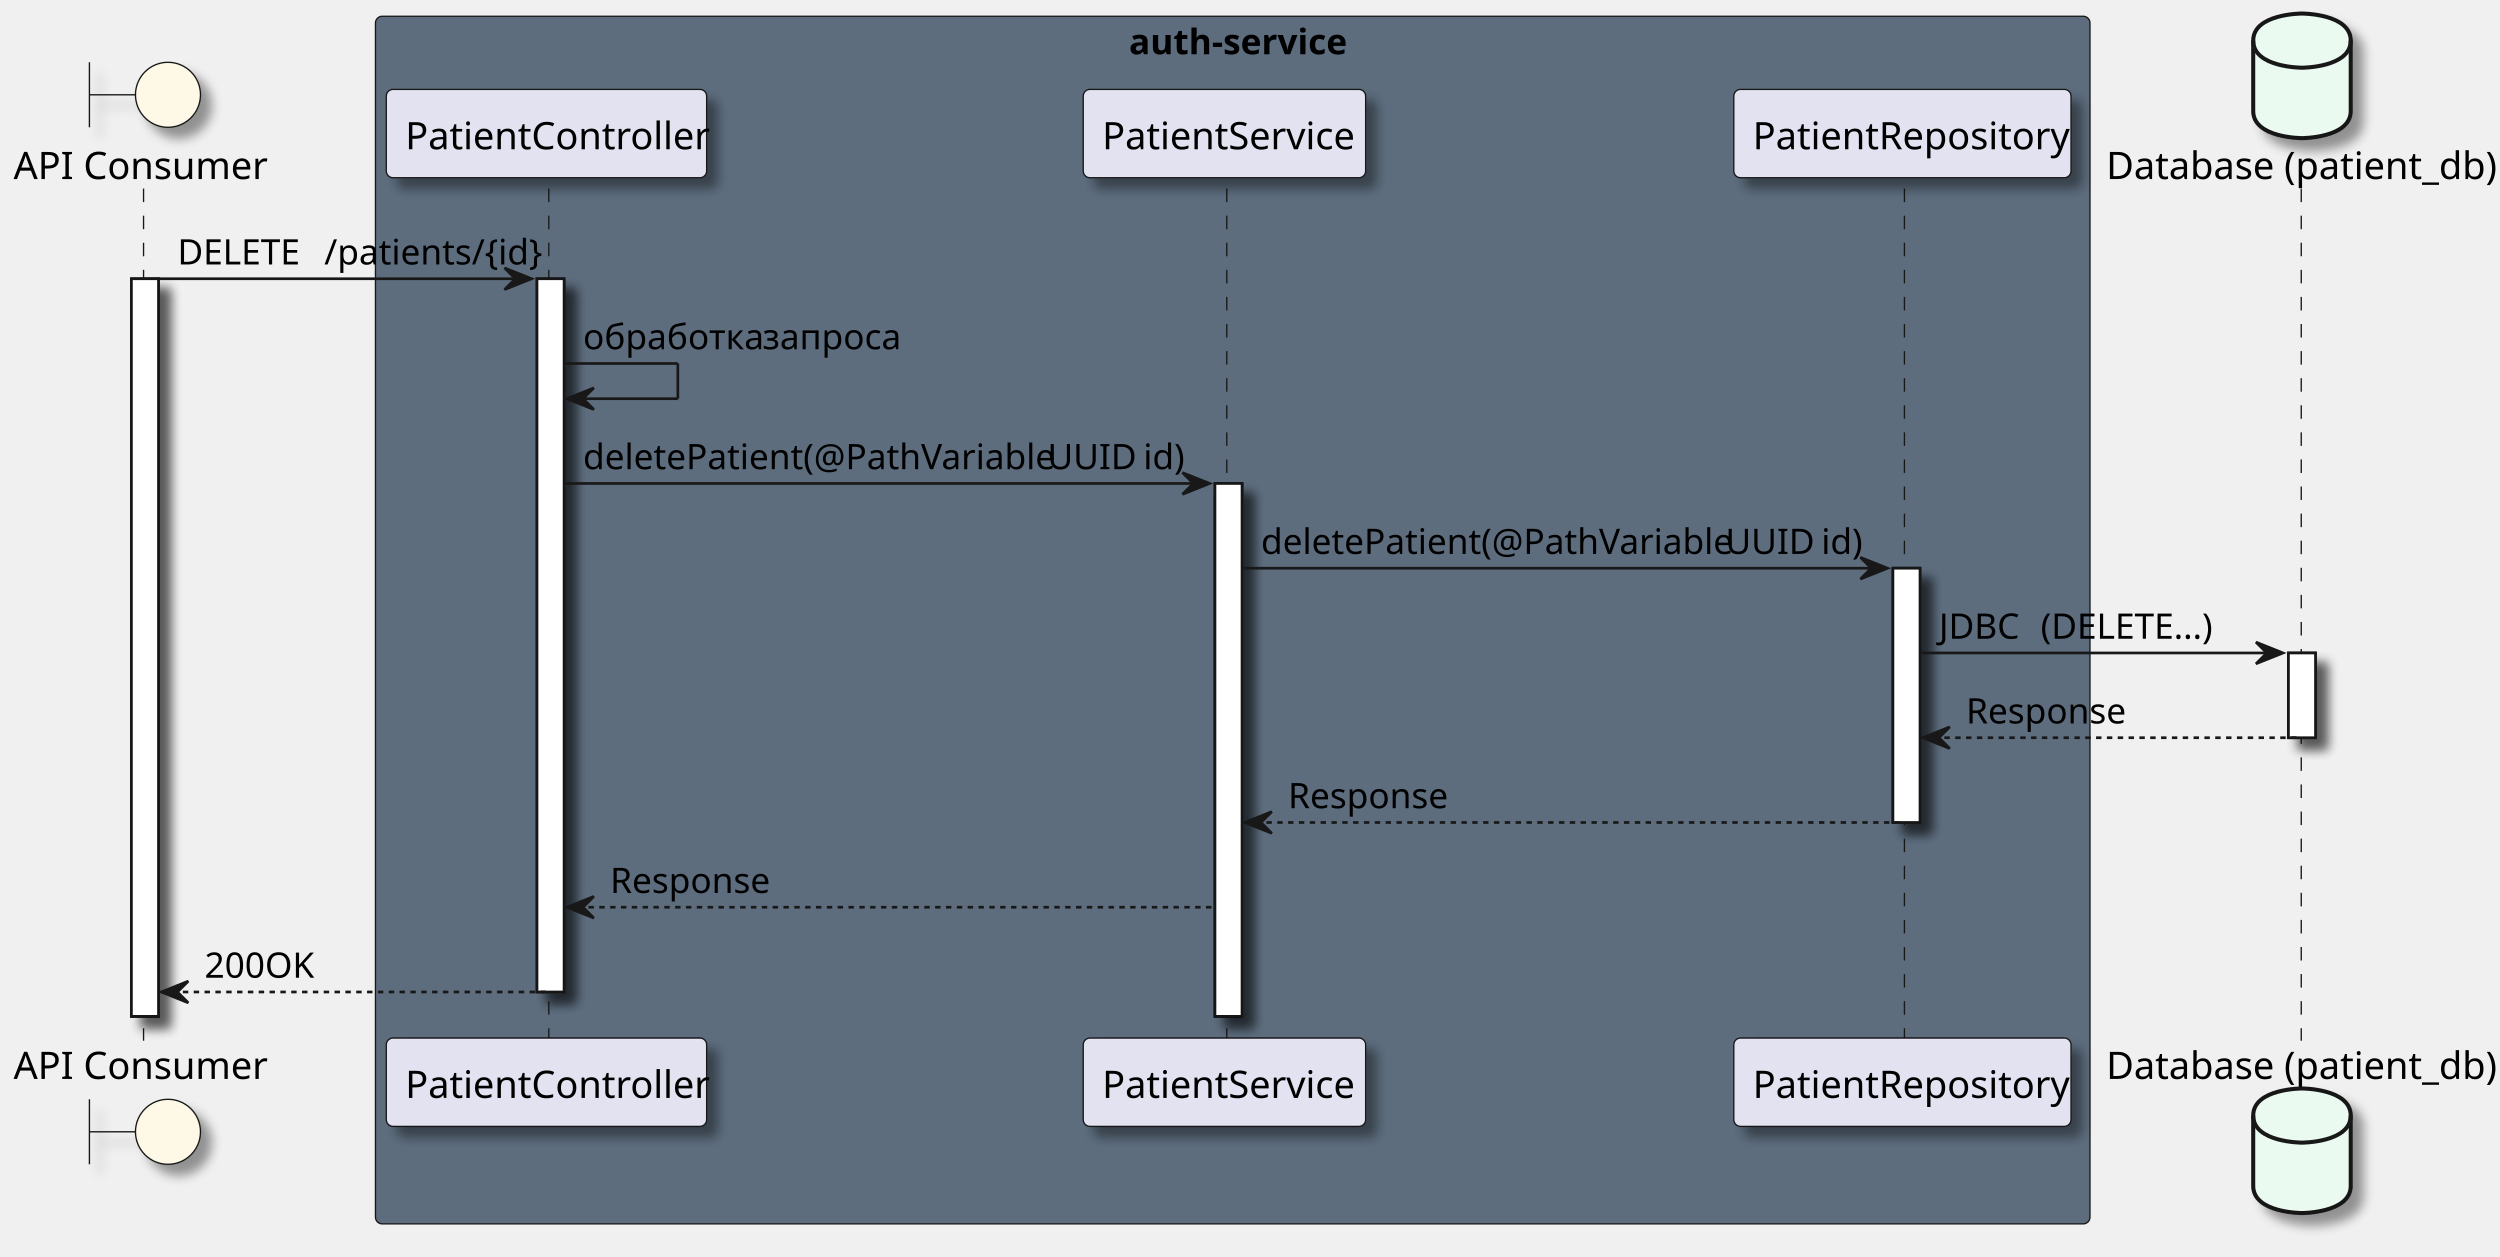
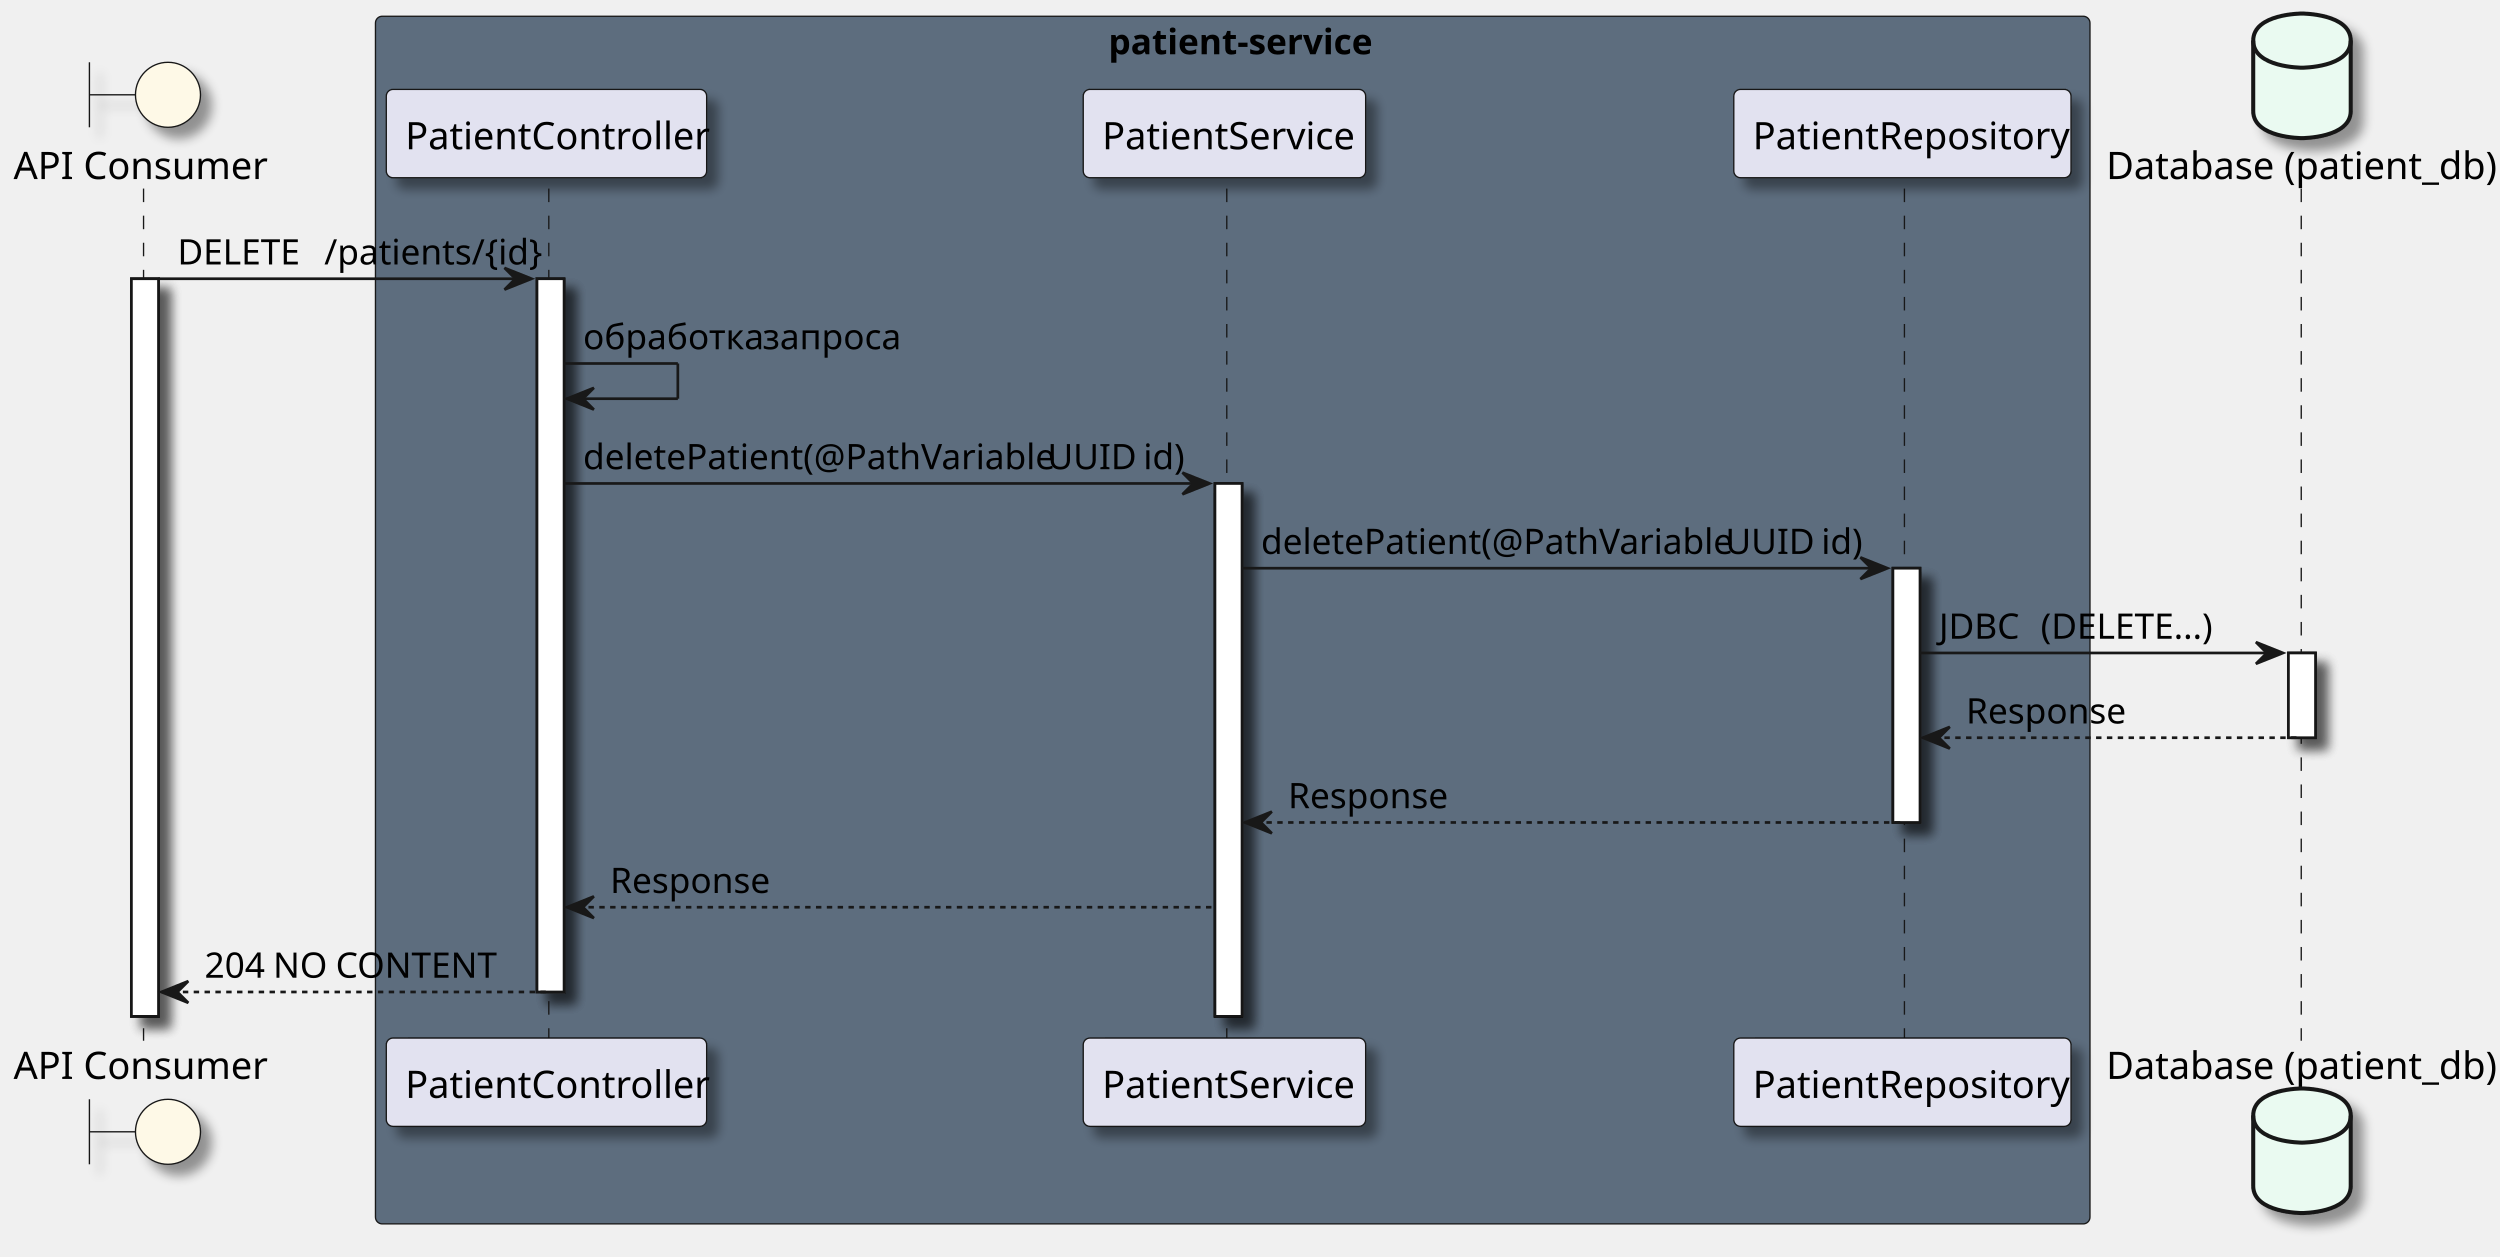
<svg xmlns="http://www.w3.org/2000/svg" contentStyleType="text/css" height="464px" preserveAspectRatio="none" style="width:923px;height:464px;background:#FFFFFF;" version="1.1" viewBox="0 0 923 464" width="923px" zoomAndPan="magnify">
  <defs>
-     <filter height="300%" id="f1a6r6fupmj8d8" width="300%" x="-1" y="-1">
+     <filter height="300%" id="fny48k5fad1ir" width="300%" x="-1" y="-1">
      <feGaussianBlur result="blurOut" stdDeviation="2.0" />
      <feColorMatrix in="blurOut" result="blurOut2" type="matrix" values="0 0 0 0 0 0 0 0 0 0 0 0 0 0 0 0 0 0 .4 0" />
      <feOffset dx="4.0" dy="4.0" in="blurOut2" result="blurOut3" />
      <feBlend in="SourceGraphic" in2="blurOut3" mode="normal" />
    </filter>
  </defs>
  <g>
    <rect fill="#5D6D7E" height="445.861" rx="2.5" ry="2.5" style="stroke:#181818;stroke-width:0.5;" width="632.999" x="138.62" y="6" />
-     <text fill="#000000" font-family="sans-serif" font-size="13" font-weight="bold" lengthAdjust="spacing" textLength="76.591" x="416.824" y="20.028">auth-service</text>
-     <rect fill="#FFFFFF" filter="url(#f1a6r6fupmj8d8)" height="272.328" style="stroke:#181818;stroke-width:1.0;" width="10" x="48.517" y="102.912" />
-     <rect fill="#FFFFFF" filter="url(#f1a6r6fupmj8d8)" height="263.328" style="stroke:#181818;stroke-width:1.0;" width="10" x="198.258" y="102.912" />
-     <rect fill="#FFFFFF" filter="url(#f1a6r6fupmj8d8)" height="196.746" style="stroke:#181818;stroke-width:1.0;" width="10" x="448.562" y="178.494" />
-     <rect fill="#FFFFFF" filter="url(#f1a6r6fupmj8d8)" height="93.873" style="stroke:#181818;stroke-width:1.0;" width="10" x="698.867" y="209.785" />
-     <rect fill="#FFFFFF" filter="url(#f1a6r6fupmj8d8)" height="31.291" style="stroke:#181818;stroke-width:1.0;" width="10" x="844.887" y="241.076" />
+     <text fill="#000000" font-family="sans-serif" font-size="13" font-weight="bold" lengthAdjust="spacing" textLength="91.762" x="409.238" y="20.028">patient-service</text>
+     <rect fill="#FFFFFF" filter="url(#fny48k5fad1ir)" height="272.328" style="stroke:#181818;stroke-width:1.0;" width="10" x="48.517" y="102.912" />
+     <rect fill="#FFFFFF" filter="url(#fny48k5fad1ir)" height="263.328" style="stroke:#181818;stroke-width:1.0;" width="10" x="198.258" y="102.912" />
+     <rect fill="#FFFFFF" filter="url(#fny48k5fad1ir)" height="196.746" style="stroke:#181818;stroke-width:1.0;" width="10" x="448.562" y="178.494" />
+     <rect fill="#FFFFFF" filter="url(#fny48k5fad1ir)" height="93.873" style="stroke:#181818;stroke-width:1.0;" width="10" x="698.867" y="209.785" />
+     <rect fill="#FFFFFF" filter="url(#fny48k5fad1ir)" height="31.291" style="stroke:#181818;stroke-width:1.0;" width="10" x="844.887" y="241.076" />
    <line style="stroke:#181818;stroke-width:0.5;stroke-dasharray:5.0,5.0;" x1="53" x2="53" y1="69.621" y2="384.24" />
    <line style="stroke:#181818;stroke-width:0.5;stroke-dasharray:5.0,5.0;" x1="202.62" x2="202.62" y1="69.621" y2="384.24" />
    <line style="stroke:#181818;stroke-width:0.5;stroke-dasharray:5.0,5.0;" x1="452.928" x2="452.928" y1="69.621" y2="384.24" />
    <line style="stroke:#181818;stroke-width:0.5;stroke-dasharray:5.0,5.0;" x1="703.116" x2="703.116" y1="69.621" y2="384.24" />
    <line style="stroke:#181818;stroke-width:0.5;stroke-dasharray:5.0,5.0;" x1="849.619" x2="849.619" y1="69.621" y2="384.24" />
    <text fill="#000000" font-family="sans-serif" font-size="14" lengthAdjust="spacing" textLength="91.034" x="5" y="66.107">API Consumer</text>
-     <path d="M33.017,23 L33.017,47 M33.017,35 L50.017,35 " fill="none" filter="url(#f1a6r6fupmj8d8)" style="stroke:#181818;stroke-width:0.5;" />
-     <ellipse cx="62.017" cy="35" fill="#FEF9E7" filter="url(#f1a6r6fupmj8d8)" rx="12" ry="12" style="stroke:#181818;stroke-width:0.5;" />
+     <path d="M33.017,23 L33.017,47 M33.017,35 L50.017,35 " fill="none" filter="url(#fny48k5fad1ir)" style="stroke:#181818;stroke-width:0.5;" />
+     <ellipse cx="62.017" cy="35" fill="#FEF9E7" filter="url(#fny48k5fad1ir)" rx="12" ry="12" style="stroke:#181818;stroke-width:0.5;" />
    <text fill="#000000" font-family="sans-serif" font-size="14" lengthAdjust="spacing" textLength="91.034" x="5" y="398.348">API Consumer</text>
-     <path d="M33.017,405.861 L33.017,429.861 M33.017,417.861 L50.017,417.861 " fill="none" filter="url(#f1a6r6fupmj8d8)" style="stroke:#181818;stroke-width:0.5;" />
-     <ellipse cx="62.017" cy="417.861" fill="#FEF9E7" filter="url(#f1a6r6fupmj8d8)" rx="12" ry="12" style="stroke:#181818;stroke-width:0.5;" />
-     <rect fill="#E2E2F0" filter="url(#f1a6r6fupmj8d8)" height="32.621" rx="2.5" ry="2.5" style="stroke:#181818;stroke-width:0.5;" width="118.275" x="142.62" y="33" />
+     <path d="M33.017,405.861 L33.017,429.861 M33.017,417.861 L50.017,417.861 " fill="none" filter="url(#fny48k5fad1ir)" style="stroke:#181818;stroke-width:0.5;" />
+     <ellipse cx="62.017" cy="417.861" fill="#FEF9E7" filter="url(#fny48k5fad1ir)" rx="12" ry="12" style="stroke:#181818;stroke-width:0.5;" />
+     <rect fill="#E2E2F0" filter="url(#fny48k5fad1ir)" height="32.621" rx="2.5" ry="2.5" style="stroke:#181818;stroke-width:0.5;" width="118.275" x="142.62" y="33" />
    <text fill="#000000" font-family="sans-serif" font-size="14" lengthAdjust="spacing" textLength="104.275" x="149.62" y="55.107">PatientController</text>
-     <rect fill="#E2E2F0" filter="url(#f1a6r6fupmj8d8)" height="32.621" rx="2.5" ry="2.5" style="stroke:#181818;stroke-width:0.5;" width="118.275" x="142.62" y="383.24" />
+     <rect fill="#E2E2F0" filter="url(#fny48k5fad1ir)" height="32.621" rx="2.5" ry="2.5" style="stroke:#181818;stroke-width:0.5;" width="118.275" x="142.62" y="383.24" />
    <text fill="#000000" font-family="sans-serif" font-size="14" lengthAdjust="spacing" textLength="104.275" x="149.62" y="405.348">PatientController</text>
-     <rect fill="#E2E2F0" filter="url(#f1a6r6fupmj8d8)" height="32.621" rx="2.5" ry="2.5" style="stroke:#181818;stroke-width:0.5;" width="104.269" x="399.928" y="33" />
+     <rect fill="#E2E2F0" filter="url(#fny48k5fad1ir)" height="32.621" rx="2.5" ry="2.5" style="stroke:#181818;stroke-width:0.5;" width="104.269" x="399.928" y="33" />
    <text fill="#000000" font-family="sans-serif" font-size="14" lengthAdjust="spacing" textLength="90.269" x="406.928" y="55.107">PatientService</text>
-     <rect fill="#E2E2F0" filter="url(#f1a6r6fupmj8d8)" height="32.621" rx="2.5" ry="2.5" style="stroke:#181818;stroke-width:0.5;" width="104.269" x="399.928" y="383.24" />
+     <rect fill="#E2E2F0" filter="url(#fny48k5fad1ir)" height="32.621" rx="2.5" ry="2.5" style="stroke:#181818;stroke-width:0.5;" width="104.269" x="399.928" y="383.24" />
    <text fill="#000000" font-family="sans-serif" font-size="14" lengthAdjust="spacing" textLength="90.269" x="406.928" y="405.348">PatientService</text>
-     <rect fill="#E2E2F0" filter="url(#f1a6r6fupmj8d8)" height="32.621" rx="2.5" ry="2.5" style="stroke:#181818;stroke-width:0.5;" width="124.503" x="640.116" y="33" />
+     <rect fill="#E2E2F0" filter="url(#fny48k5fad1ir)" height="32.621" rx="2.5" ry="2.5" style="stroke:#181818;stroke-width:0.5;" width="124.503" x="640.116" y="33" />
    <text fill="#000000" font-family="sans-serif" font-size="14" lengthAdjust="spacing" textLength="110.503" x="647.116" y="55.107">PatientRepository</text>
-     <rect fill="#E2E2F0" filter="url(#f1a6r6fupmj8d8)" height="32.621" rx="2.5" ry="2.5" style="stroke:#181818;stroke-width:0.5;" width="124.503" x="640.116" y="383.24" />
+     <rect fill="#E2E2F0" filter="url(#fny48k5fad1ir)" height="32.621" rx="2.5" ry="2.5" style="stroke:#181818;stroke-width:0.5;" width="124.503" x="640.116" y="383.24" />
    <text fill="#000000" font-family="sans-serif" font-size="14" lengthAdjust="spacing" textLength="110.503" x="647.116" y="405.348">PatientRepository</text>
    <text fill="#000000" font-family="sans-serif" font-size="14" lengthAdjust="spacing" textLength="138.537" x="777.619" y="66.107">Database (patient_db)</text>
-     <path d="M831.887,15 C831.887,5 849.887,5 849.887,5 C849.887,5 867.887,5 867.887,15 L867.887,41 C867.887,51 849.887,51 849.887,51 C849.887,51 831.887,51 831.887,41 L831.887,15 " fill="#EAFAF1" filter="url(#f1a6r6fupmj8d8)" style="stroke:#181818;stroke-width:1.5;" />
+     <path d="M831.887,15 C831.887,5 849.887,5 849.887,5 C849.887,5 867.887,5 867.887,15 L867.887,41 C867.887,51 849.887,51 849.887,51 C849.887,51 831.887,51 831.887,41 L831.887,15 " fill="#EAFAF1" filter="url(#fny48k5fad1ir)" style="stroke:#181818;stroke-width:1.5;" />
    <path d="M831.887,15 C831.887,25 849.887,25 849.887,25 C849.887,25 867.887,25 867.887,15 " fill="none" style="stroke:#181818;stroke-width:1.5;" />
    <text fill="#000000" font-family="sans-serif" font-size="14" lengthAdjust="spacing" textLength="138.537" x="777.619" y="398.348">Database (patient_db)</text>
-     <path d="M831.887,411.861 C831.887,401.861 849.887,401.861 849.887,401.861 C849.887,401.861 867.887,401.861 867.887,411.861 L867.887,437.861 C867.887,447.861 849.887,447.861 849.887,447.861 C849.887,447.861 831.887,447.861 831.887,437.861 L831.887,411.861 " fill="#EAFAF1" filter="url(#f1a6r6fupmj8d8)" style="stroke:#181818;stroke-width:1.5;" />
+     <path d="M831.887,411.861 C831.887,401.861 849.887,401.861 849.887,401.861 C849.887,401.861 867.887,401.861 867.887,411.861 L867.887,437.861 C867.887,447.861 849.887,447.861 849.887,447.861 C849.887,447.861 831.887,447.861 831.887,437.861 L831.887,411.861 " fill="#EAFAF1" filter="url(#fny48k5fad1ir)" style="stroke:#181818;stroke-width:1.5;" />
    <path d="M831.887,411.861 C831.887,421.861 849.887,421.861 849.887,421.861 C849.887,421.861 867.887,421.861 867.887,411.861 " fill="none" style="stroke:#181818;stroke-width:1.5;" />
-     <rect fill="#FFFFFF" filter="url(#f1a6r6fupmj8d8)" height="272.328" style="stroke:#181818;stroke-width:1.0;" width="10" x="48.517" y="102.912" />
-     <rect fill="#FFFFFF" filter="url(#f1a6r6fupmj8d8)" height="263.328" style="stroke:#181818;stroke-width:1.0;" width="10" x="198.258" y="102.912" />
-     <rect fill="#FFFFFF" filter="url(#f1a6r6fupmj8d8)" height="196.746" style="stroke:#181818;stroke-width:1.0;" width="10" x="448.562" y="178.494" />
-     <rect fill="#FFFFFF" filter="url(#f1a6r6fupmj8d8)" height="93.873" style="stroke:#181818;stroke-width:1.0;" width="10" x="698.867" y="209.785" />
-     <rect fill="#FFFFFF" filter="url(#f1a6r6fupmj8d8)" height="31.291" style="stroke:#181818;stroke-width:1.0;" width="10" x="844.887" y="241.076" />
+     <rect fill="#FFFFFF" filter="url(#fny48k5fad1ir)" height="272.328" style="stroke:#181818;stroke-width:1.0;" width="10" x="48.517" y="102.912" />
+     <rect fill="#FFFFFF" filter="url(#fny48k5fad1ir)" height="263.328" style="stroke:#181818;stroke-width:1.0;" width="10" x="198.258" y="102.912" />
+     <rect fill="#FFFFFF" filter="url(#fny48k5fad1ir)" height="196.746" style="stroke:#181818;stroke-width:1.0;" width="10" x="448.562" y="178.494" />
+     <rect fill="#FFFFFF" filter="url(#fny48k5fad1ir)" height="93.873" style="stroke:#181818;stroke-width:1.0;" width="10" x="698.867" y="209.785" />
+     <rect fill="#FFFFFF" filter="url(#fny48k5fad1ir)" height="31.291" style="stroke:#181818;stroke-width:1.0;" width="10" x="844.887" y="241.076" />
    <polygon fill="#181818" points="186.258,98.912,196.258,102.912,186.258,106.912,190.258,102.912" style="stroke:#181818;stroke-width:1.0;" />
    <line style="stroke:#181818;stroke-width:1.0;" x1="58.517" x2="192.258" y1="102.912" y2="102.912" />
    <text fill="#000000" font-family="sans-serif" font-size="13" lengthAdjust="spacing" textLength="50.572" x="65.517" y="97.649">DELETE</text>
    <text fill="#000000" font-family="sans-serif" font-size="13" lengthAdjust="spacing" textLength="3.612" x="116.089" y="97.649"> </text>
    <text fill="#000000" font-family="sans-serif" font-size="13" lengthAdjust="spacing" textLength="71.557" x="119.701" y="97.649">/patients/{id}</text>
    <line style="stroke:#181818;stroke-width:1.0;" x1="208.258" x2="250.258" y1="134.203" y2="134.203" />
    <line style="stroke:#181818;stroke-width:1.0;" x1="250.258" x2="250.258" y1="134.203" y2="147.203" />
    <line style="stroke:#181818;stroke-width:1.0;" x1="209.258" x2="250.258" y1="147.203" y2="147.203" />
    <polygon fill="#181818" points="219.258,143.203,209.258,147.203,219.258,151.203,215.258,147.203" style="stroke:#181818;stroke-width:1.0;" />
    <text fill="#000000" font-family="sans-serif" font-size="13" lengthAdjust="spacing" textLength="62.683" x="215.258" y="128.94">обработка</text>
    <text fill="#000000" font-family="sans-serif" font-size="13" lengthAdjust="spacing" textLength="3.612" x="277.941" y="128.94"> </text>
    <text fill="#000000" font-family="sans-serif" font-size="13" lengthAdjust="spacing" textLength="48.42" x="281.553" y="128.94">запроса</text>
    <polygon fill="#181818" points="436.562,174.494,446.562,178.494,436.562,182.494,440.562,178.494" style="stroke:#181818;stroke-width:1.0;" />
    <line style="stroke:#181818;stroke-width:1.0;" x1="208.258" x2="442.562" y1="178.494" y2="178.494" />
    <text fill="#000000" font-family="sans-serif" font-size="13" lengthAdjust="spacing" textLength="167.857" x="215.258" y="173.231">deletePatient(@PathVariable</text>
    <text fill="#000000" font-family="sans-serif" font-size="13" lengthAdjust="spacing" textLength="3.612" x="383.115" y="173.231"> </text>
    <text fill="#000000" font-family="sans-serif" font-size="13" lengthAdjust="spacing" textLength="31.776" x="386.727" y="173.231">UUID</text>
    <text fill="#000000" font-family="sans-serif" font-size="13" lengthAdjust="spacing" textLength="3.612" x="418.503" y="173.231"> </text>
    <text fill="#000000" font-family="sans-serif" font-size="13" lengthAdjust="spacing" textLength="14.447" x="422.115" y="173.231">id)</text>
    <polygon fill="#181818" points="686.867,205.785,696.867,209.785,686.867,213.785,690.867,209.785" style="stroke:#181818;stroke-width:1.0;" />
    <line style="stroke:#181818;stroke-width:1.0;" x1="458.562" x2="692.867" y1="209.785" y2="209.785" />
    <text fill="#000000" font-family="sans-serif" font-size="13" lengthAdjust="spacing" textLength="167.857" x="465.562" y="204.523">deletePatient(@PathVariable</text>
    <text fill="#000000" font-family="sans-serif" font-size="13" lengthAdjust="spacing" textLength="3.612" x="633.42" y="204.523"> </text>
    <text fill="#000000" font-family="sans-serif" font-size="13" lengthAdjust="spacing" textLength="31.776" x="637.032" y="204.523">UUID</text>
    <text fill="#000000" font-family="sans-serif" font-size="13" lengthAdjust="spacing" textLength="3.612" x="668.808" y="204.523"> </text>
    <text fill="#000000" font-family="sans-serif" font-size="13" lengthAdjust="spacing" textLength="14.447" x="672.42" y="204.523">id)</text>
    <polygon fill="#181818" points="832.887,237.076,842.887,241.076,832.887,245.076,836.887,241.076" style="stroke:#181818;stroke-width:1.0;" />
    <line style="stroke:#181818;stroke-width:1.0;" x1="708.867" x2="838.887" y1="241.076" y2="241.076" />
    <text fill="#000000" font-family="sans-serif" font-size="13" lengthAdjust="spacing" textLength="33.947" x="715.867" y="235.814">JDBC</text>
    <text fill="#000000" font-family="sans-serif" font-size="13" lengthAdjust="spacing" textLength="3.612" x="749.814" y="235.814"> </text>
    <text fill="#000000" font-family="sans-serif" font-size="13" lengthAdjust="spacing" textLength="70.065" x="753.426" y="235.814">(DELETE...)</text>
    <polygon fill="#181818" points="719.867,268.367,709.867,272.367,719.867,276.367,715.867,272.367" style="stroke:#181818;stroke-width:1.0;" />
    <line style="stroke:#181818;stroke-width:1.0;stroke-dasharray:2.0,2.0;" x1="713.867" x2="848.887" y1="272.367" y2="272.367" />
    <text fill="#000000" font-family="sans-serif" font-size="13" lengthAdjust="spacing" textLength="58.538" x="725.867" y="267.104">Response</text>
    <polygon fill="#181818" points="469.562,299.658,459.562,303.658,469.562,307.658,465.562,303.658" style="stroke:#181818;stroke-width:1.0;" />
    <line style="stroke:#181818;stroke-width:1.0;stroke-dasharray:2.0,2.0;" x1="463.562" x2="702.867" y1="303.658" y2="303.658" />
    <text fill="#000000" font-family="sans-serif" font-size="13" lengthAdjust="spacing" textLength="58.538" x="475.562" y="298.396">Response</text>
    <polygon fill="#181818" points="219.258,330.949,209.258,334.949,219.258,338.949,215.258,334.949" style="stroke:#181818;stroke-width:1.0;" />
    <line style="stroke:#181818;stroke-width:1.0;stroke-dasharray:2.0,2.0;" x1="213.258" x2="447.562" y1="334.949" y2="334.949" />
    <text fill="#000000" font-family="sans-serif" font-size="13" lengthAdjust="spacing" textLength="58.538" x="225.258" y="329.687">Response</text>
    <polygon fill="#181818" points="69.517,362.24,59.517,366.24,69.517,370.24,65.517,366.24" style="stroke:#181818;stroke-width:1.0;" />
    <line style="stroke:#181818;stroke-width:1.0;stroke-dasharray:2.0,2.0;" x1="63.517" x2="202.258" y1="366.24" y2="366.24" />
-     <text fill="#000000" font-family="sans-serif" font-size="13" lengthAdjust="spacing" textLength="40.473" x="75.517" y="360.978">200OK</text>
+     <text fill="#000000" font-family="sans-serif" font-size="13" lengthAdjust="spacing" textLength="21.69" x="75.517" y="360.978">204</text>
+     <text fill="#000000" font-family="sans-serif" font-size="13" lengthAdjust="spacing" textLength="3.612" x="97.207" y="360.978"> </text>
+     <text fill="#000000" font-family="sans-serif" font-size="13" lengthAdjust="spacing" textLength="19.5" x="100.819" y="360.978">NO</text>
+     <text fill="#000000" font-family="sans-serif" font-size="13" lengthAdjust="spacing" textLength="3.612" x="120.319" y="360.978"> </text>
+     <text fill="#000000" font-family="sans-serif" font-size="13" lengthAdjust="spacing" textLength="62.829" x="123.931" y="360.978">CONTENT</text>
  </g>
</svg>
